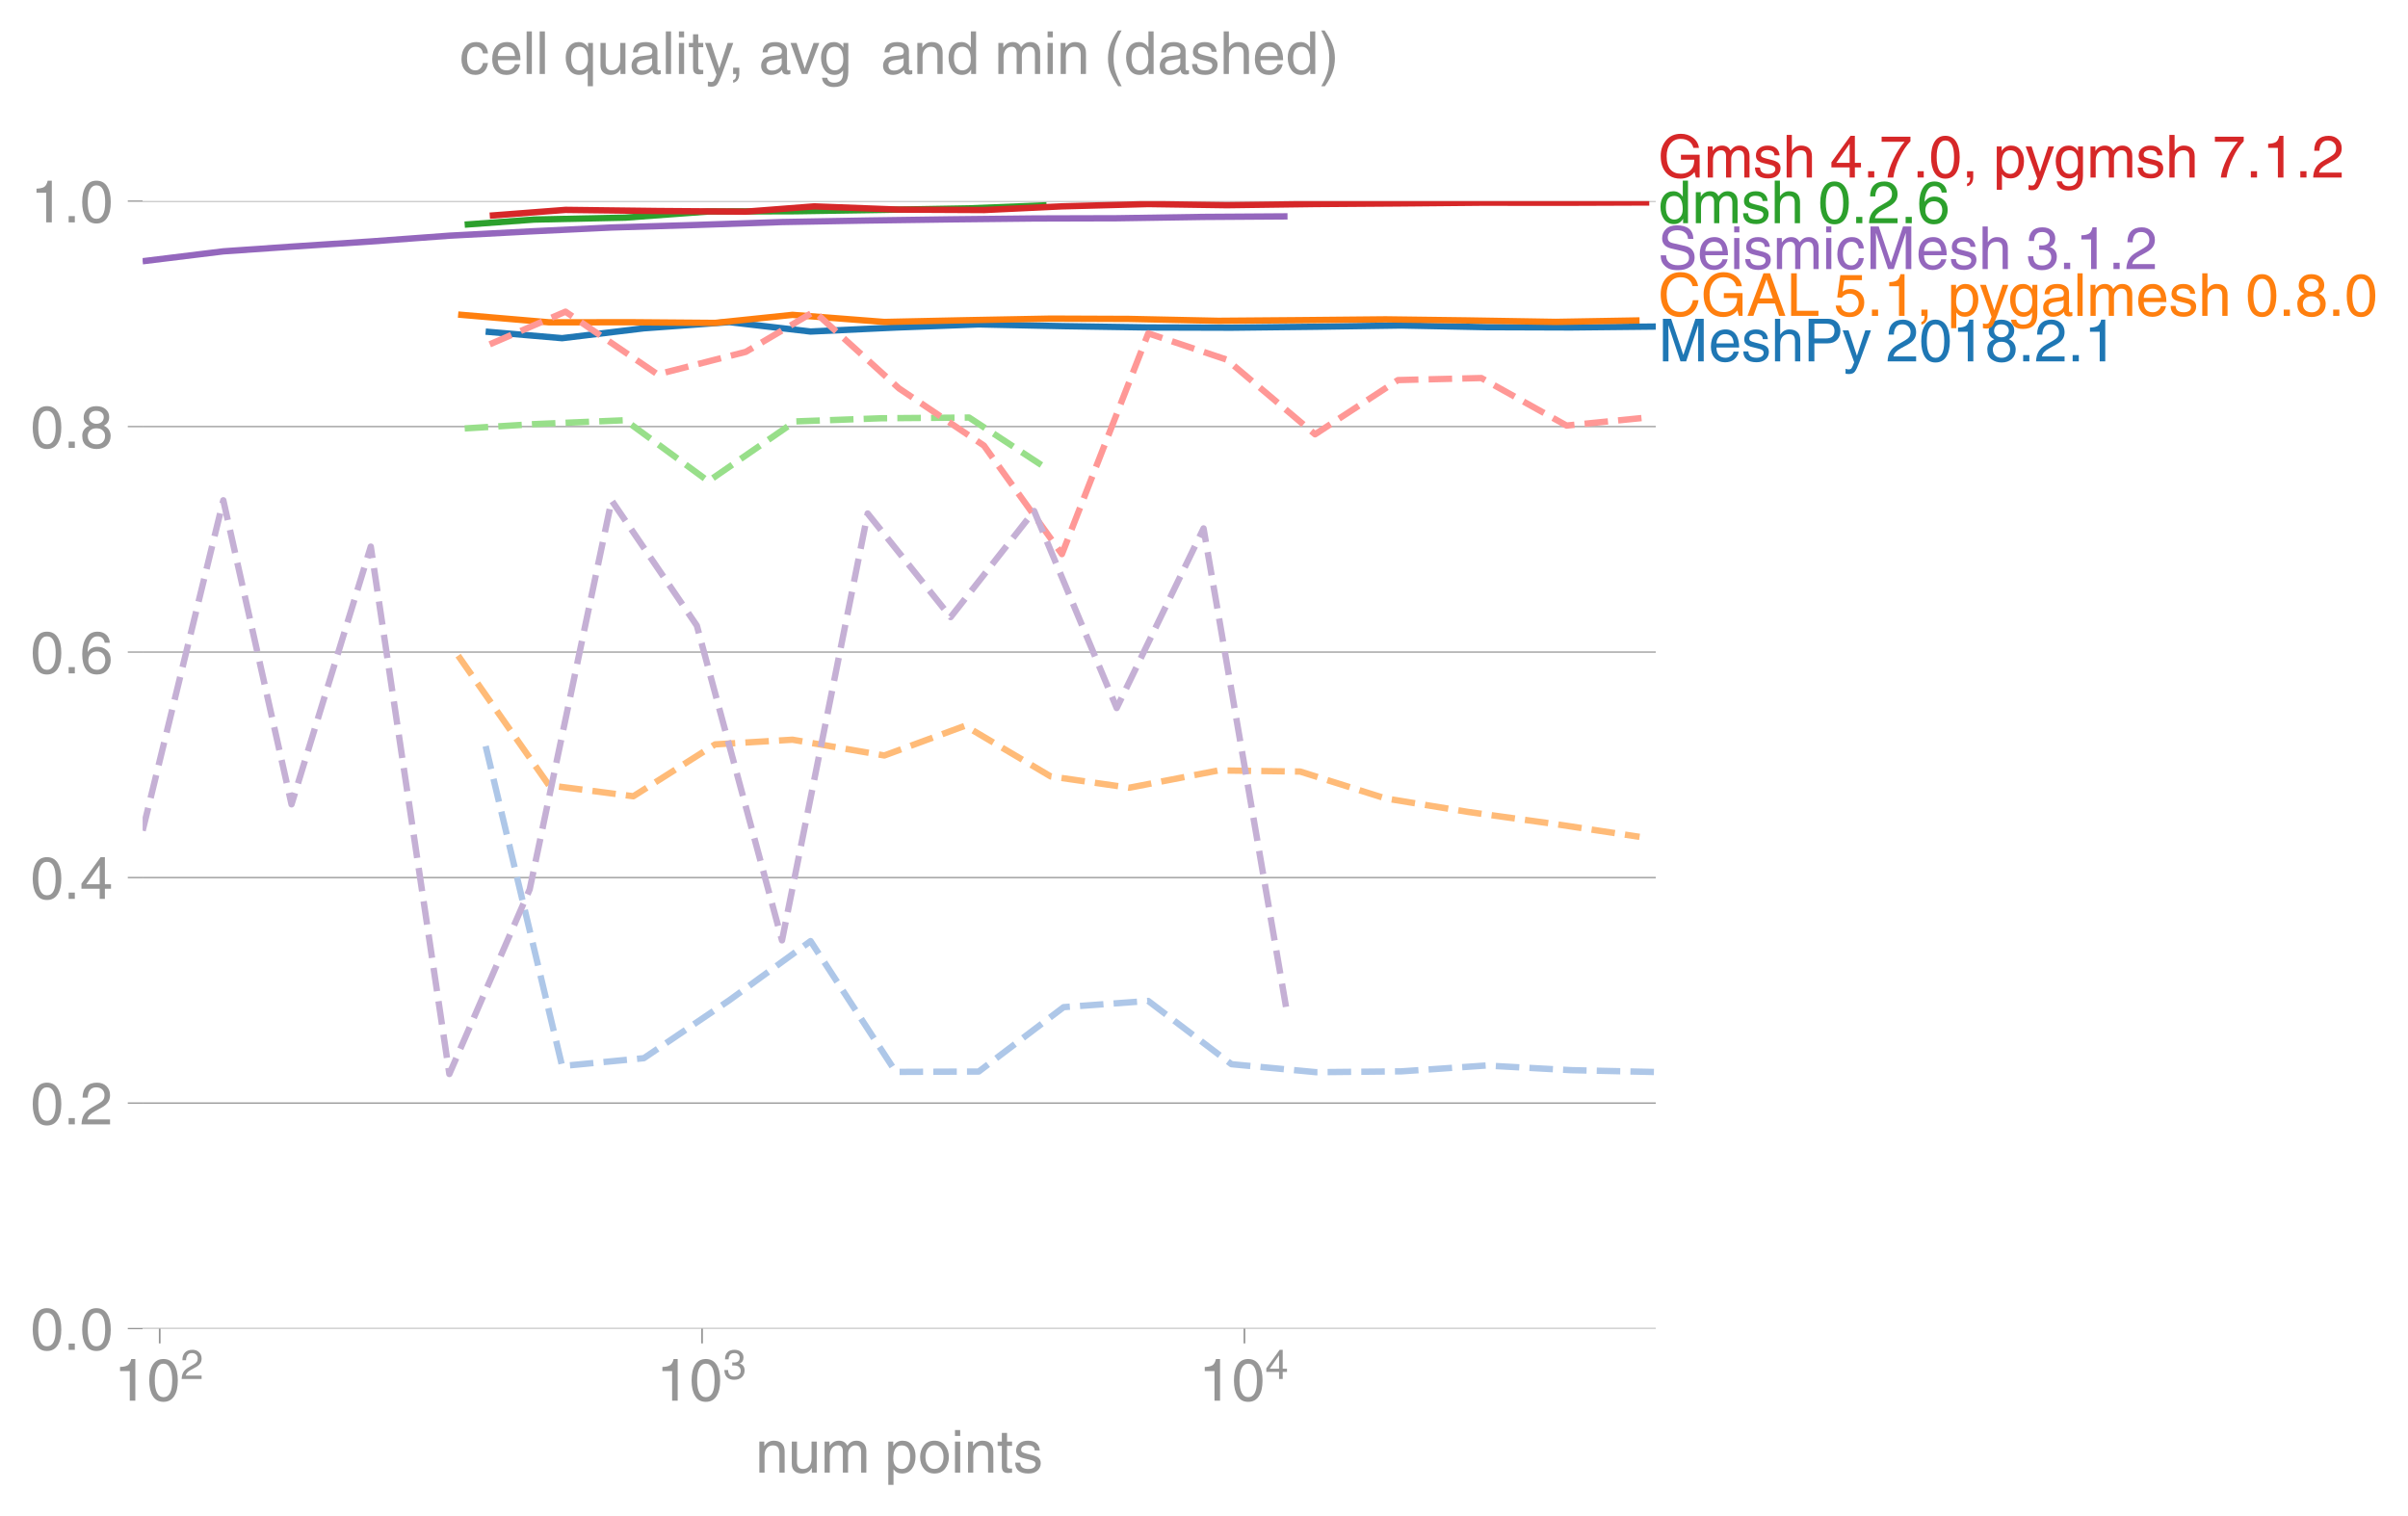
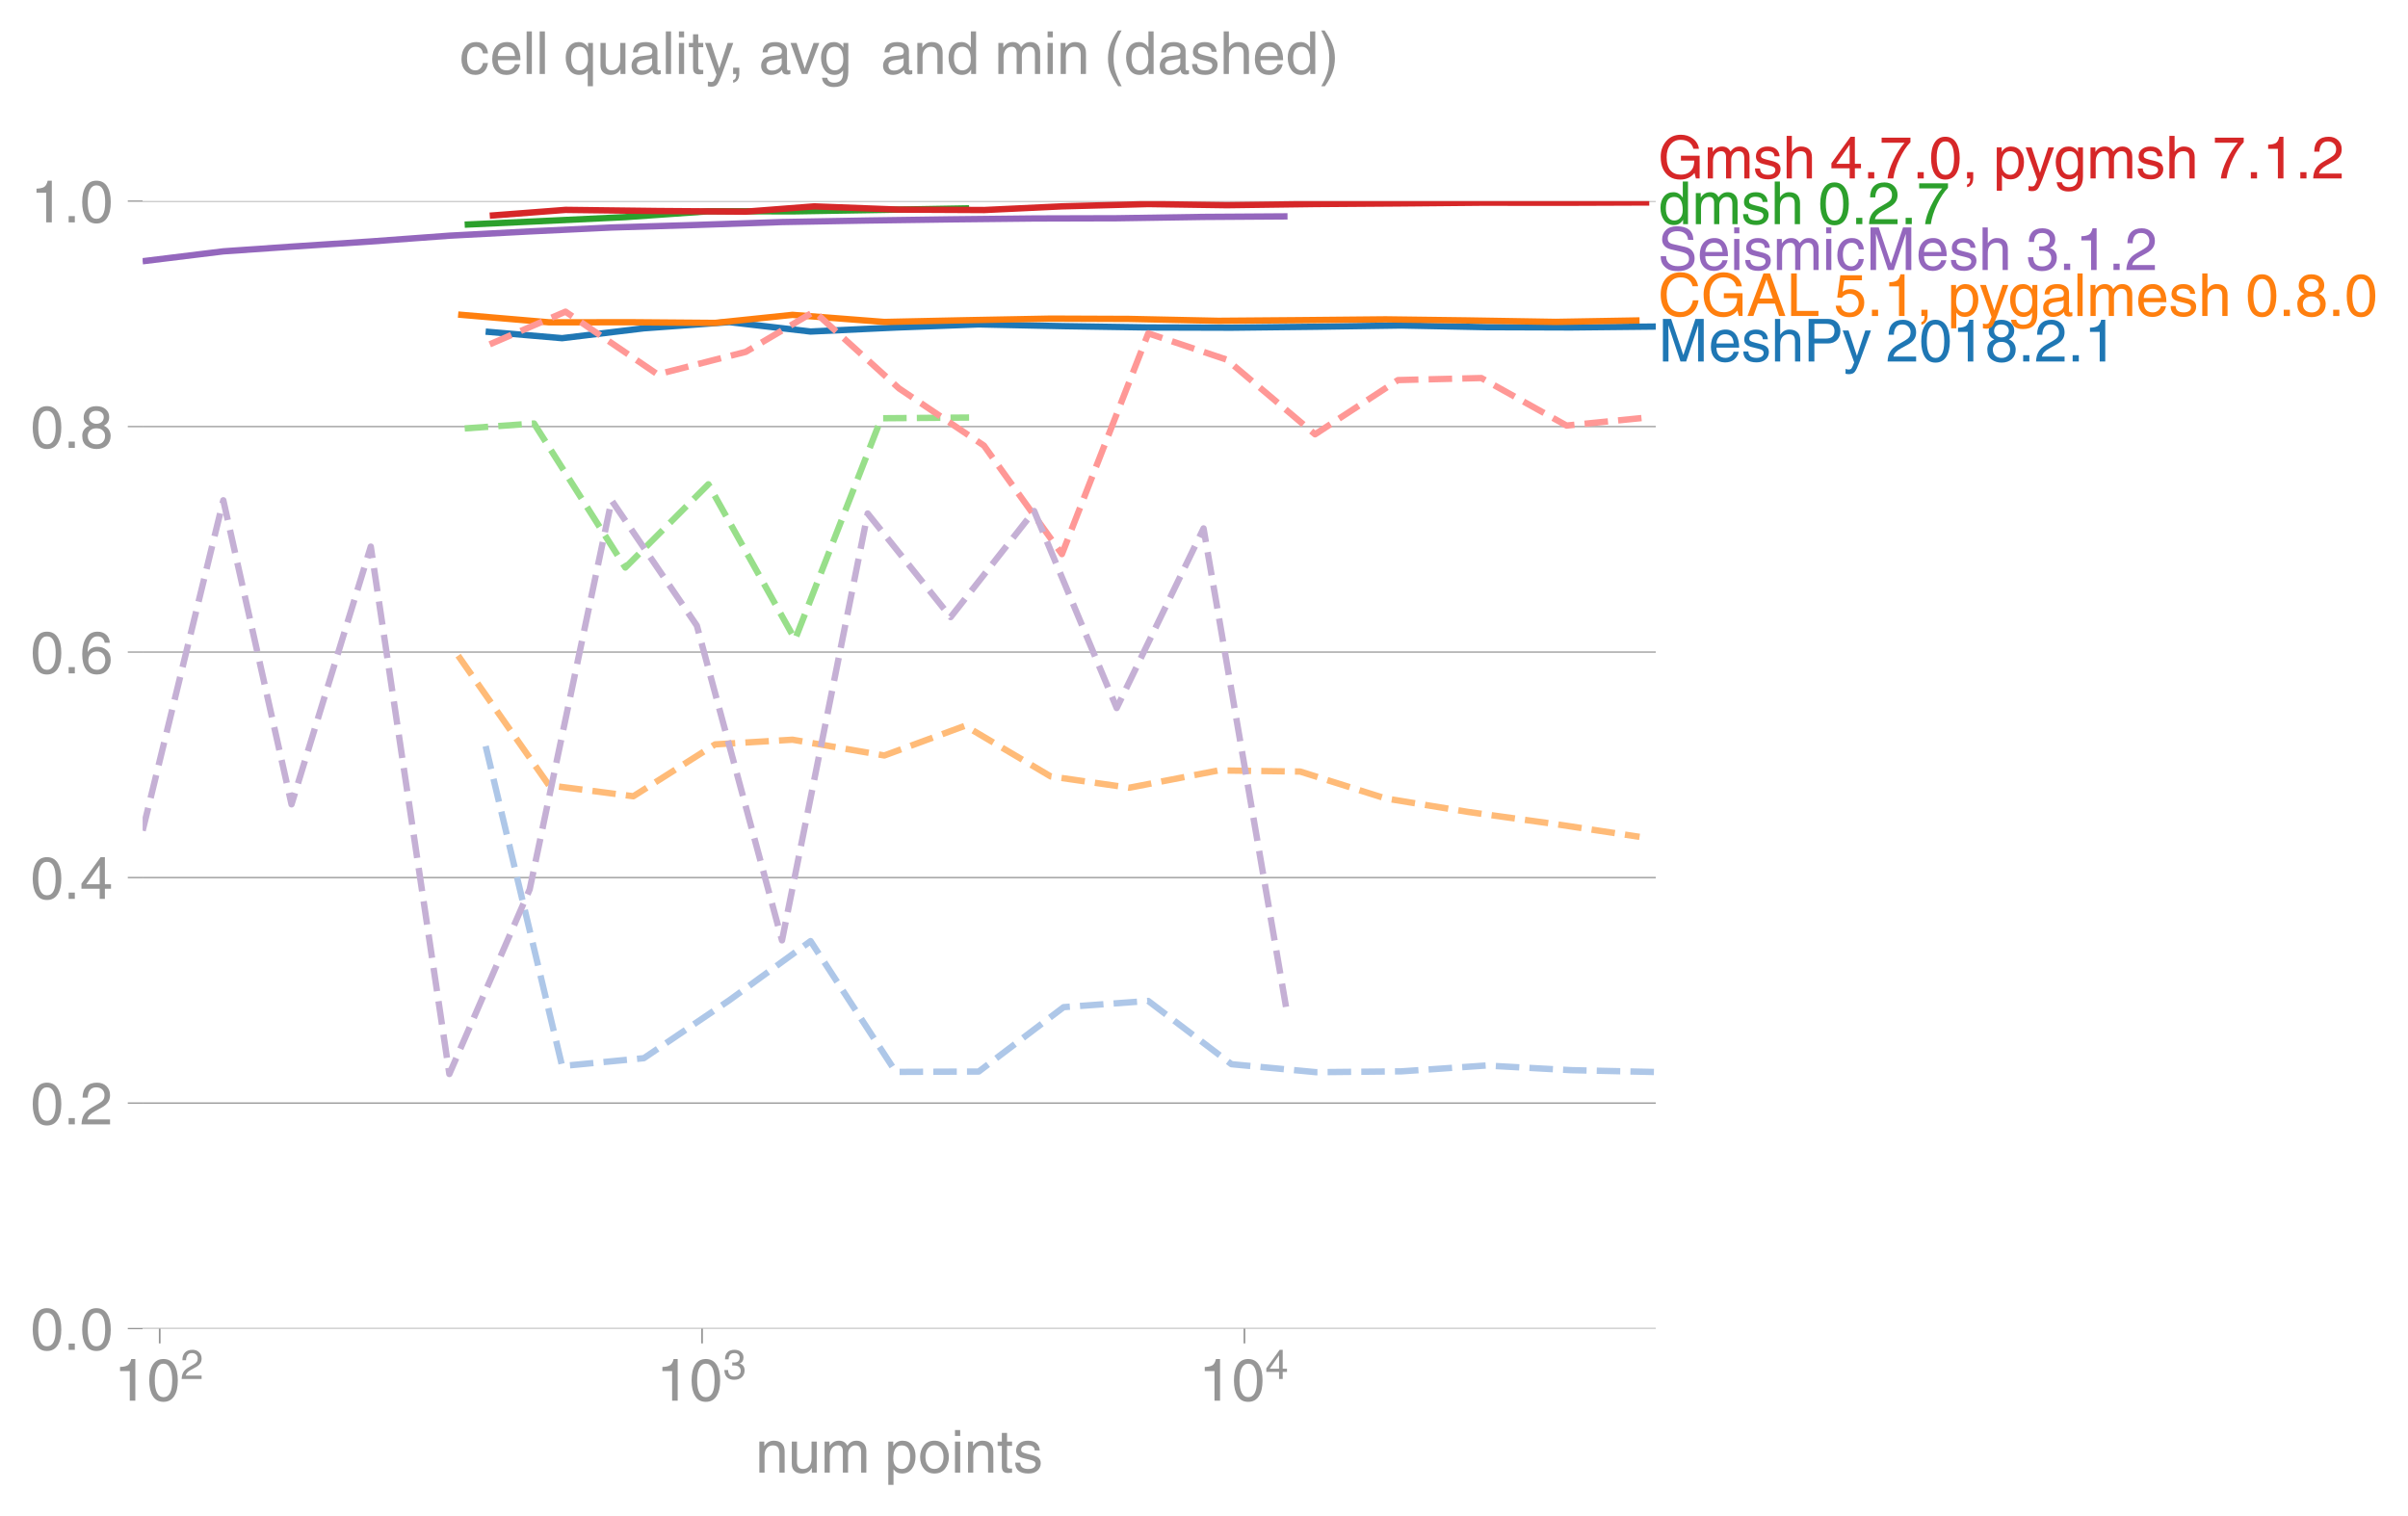
<svg xmlns="http://www.w3.org/2000/svg" xmlns:xlink="http://www.w3.org/1999/xlink" height="476.892" viewBox="0 0 568.315 357.669" width="757.753">
  <defs>
    <style>*{stroke-linecap:butt;stroke-linejoin:round}</style>
  </defs>
  <g id="figure_1">
    <path d="M0 357.67h568.315V0H0z" fill="none" id="patch_1" />
    <g id="axes_1">
      <path d="M33.66 313.574h357.12V47.462H33.66z" fill="none" id="patch_2" />
      <g id="matplotlib.axis_1">
        <g id="xtick_1">
          <g id="line2d_1">
            <defs>
-               <path d="M0 0v3.5" id="m5e403770cb" stroke="#969696" stroke-width=".4" />
-             </defs>
-             <use x="37.694" xlink:href="#m5e403770cb" y="313.574" fill="#969696" stroke="#969696" stroke-width=".4" />
+               <path d="M0 0v3.5" id="m55c254796c" stroke="#969696" stroke-width=".4" />
+             </defs>
+             <use x="37.694" xlink:href="#m55c254796c" y="313.574" fill="#969696" stroke="#969696" stroke-width=".4" />
          </g>
          <g transform="matrix(.14 0 0 -.14 26.914 330.623)" fill="#969696" id="text_1">
            <defs>
              <path d="M35.89 0h-9.374v49.906H10.109v6.985q8.594.28 12.782 2.75Q27.094 62.109 29 70.313h6.89z" id="HelveticaWorld-Regular-49" />
              <path d="M42.484 34.188q0 14.109-3.734 21.156-3.734 7.062-10.969 7.062-7.078 0-10.89-7.062-3.797-7.047-3.797-21.157 0-13.671 3.75-20.937Q20.609 6 27.78 6q7.235 0 10.969 7 3.734 7.016 3.734 21.188zm9.422 0q0-17.297-6.25-26.704-6.25-9.39-17.875-9.39-12.062 0-18.062 9.734-6 9.75-6 26.36 0 17.03 6.14 26.578 6.157 9.547 17.922 9.547 11.625 0 17.875-9.5t6.25-26.626z" id="HelveticaWorld-Regular-48" />
              <path d="M4.39 45.125q0 12.39 6.391 18.781 6.406 6.407 17.938 6.407 9.656 0 15.812-5.86 6.157-5.86 6.157-15.14 0-7.22-3.547-12.188-3.532-4.953-10.422-8.703l-12.11-6.64Q13.922 15.921 12.5 8.296h38.188V0H2.593q.39 9.906 4.297 16.5 3.906 6.594 12.203 11.375l12.593 7.328q5.032 2.89 7.329 5.984 2.297 3.094 2.297 8.516 0 5.375-3.766 9.031-3.75 3.672-10.156 3.672-7.078 0-10.594-4.672-3.516-4.656-3.61-12.609z" id="HelveticaWorld-Regular-50" />
            </defs>
            <use transform="translate(0 .173)" xlink:href="#HelveticaWorld-Regular-49" />
            <use transform="translate(55.615 .173)" xlink:href="#HelveticaWorld-Regular-48" />
            <use transform="matrix(.7 0 0 .7 112.146 36.781)" xlink:href="#HelveticaWorld-Regular-50" />
          </g>
        </g>
        <g id="xtick_2">
-           <use x="165.697" xlink:href="#m5e403770cb" y="313.574" fill="#969696" stroke="#969696" stroke-width=".4" id="line2d_2" />
+           <use x="165.697" xlink:href="#m55c254796c" y="313.574" fill="#969696" stroke="#969696" stroke-width=".4" id="line2d_2" />
          <g transform="matrix(.14 0 0 -.14 154.917 330.623)" fill="#969696" id="text_2">
            <defs>
              <path d="M22.406 39.984q2.203-.187 4.594-.187 6.203 0 9.781 2.86 3.594 2.859 3.594 8.656 0 4.687-3.344 7.89-3.343 3.203-9.64 3.203-6.985 0-10.235-4.11-3.234-4.093-3.437-10.983h-8.64q0 10.984 5.765 16.984 5.765 6.016 16.937 6.016 9.922 0 15.828-5.11 5.907-5.094 5.907-13.39 0-10.704-9.032-14.5v-.204q11.72-4 11.72-16.406 0-9.906-6.595-16.265-6.593-6.344-18.703-6.344-9.906 0-16.312 5.203Q4.204 8.5 3.422 21.484H12.5q.203-8.109 4-11.797Q20.313 6 27.484 6q6.938 0 11.141 3.86 4.203 3.859 4.203 9.718 0 6.406-4.016 9.672-4 3.266-12.39 3.266-2 0-4.016-.094z" id="HelveticaWorld-Regular-51" />
            </defs>
            <use transform="translate(0 .173)" xlink:href="#HelveticaWorld-Regular-49" />
            <use transform="translate(55.615 .173)" xlink:href="#HelveticaWorld-Regular-48" />
            <use transform="matrix(.7 0 0 .7 112.146 36.781)" xlink:href="#HelveticaWorld-Regular-51" />
          </g>
        </g>
        <g id="xtick_3">
-           <use x="293.7" xlink:href="#m5e403770cb" y="313.574" fill="#969696" stroke="#969696" stroke-width=".4" id="line2d_3" />
+           <use x="293.7" xlink:href="#m55c254796c" y="313.574" fill="#969696" stroke="#969696" stroke-width=".4" id="line2d_3" />
          <g transform="matrix(.14 0 0 -.14 282.92 330.623)" fill="#969696" id="text_3">
            <defs>
              <path d="M10.594 24.703h22.61v31.89h-.188zM42 17.093V0h-8.797v17.094H2.484v8.593L34.72 70.314H42v-45.61h10.297v-7.61z" id="HelveticaWorld-Regular-52" />
            </defs>
            <use transform="translate(0 .173)" xlink:href="#HelveticaWorld-Regular-49" />
            <use transform="translate(55.615 .173)" xlink:href="#HelveticaWorld-Regular-48" />
            <use transform="matrix(.7 0 0 .7 112.146 36.781)" xlink:href="#HelveticaWorld-Regular-52" />
          </g>
        </g>
        <g transform="matrix(.14 0 0 -.14 178.293 347.57)" fill="#969696" id="text_4">
          <defs>
            <path d="M49.219 0h-8.844v32.172q0 7.422-2.594 10.578-2.578 3.156-8.578 3.156-5.906 0-9.875-4.5-3.953-4.484-3.953-12.89V0H6.594v52.297h8.297v-7.375h.203q6.203 8.89 15.812 8.89 8.89 0 13.594-4.718 4.719-4.703 4.719-13.5z" id="HelveticaWorld-Regular-110" />
            <path d="M6.11 52.297h8.78V17.578q0-5.765 2.61-8.625Q20.125 6.11 25 6.11q6.781 0 10.594 4.797 3.812 4.813 3.812 12.578v28.813h8.782V0H39.89v7.625l-.188.188q-4.984-9.329-16.61-9.329-7.515 0-12.25 4.094Q6.11 6.688 6.11 14.703z" id="HelveticaWorld-Regular-117" />
            <path d="M6.594 52.297h8.297v-7.375h.203q5.906 8.89 15.812 8.89 9.813 0 13.922-8.5 3.75 4.594 7.266 6.547 3.515 1.953 8.703 1.953 6.781 0 11.484-4.453Q77 44.922 77 36.187V0h-8.781v33.797q0 6.094-2.297 9.094-2.297 3.015-7.422 3.015-5.172 0-8.75-4.203-3.563-4.203-3.563-9.812V0h-8.78v36.188q0 4.53-2.11 7.124-2.094 2.594-6.094 2.594-6.297 0-10.062-4.687-3.766-4.688-3.766-12.703V0H6.594z" id="HelveticaWorld-Regular-109" />
            <path d="M14.984 23.688q0-8.407 4.094-13 4.11-4.579 10.219-4.579 6.687 0 10.39 5.438 3.72 5.453 3.72 14.765 0 10.22-3.563 14.907-3.563 4.687-10.735 4.687-6.984 0-10.562-5.5-3.563-5.5-3.563-16.718zm-8.39 28.609h8.297v-7.375h.203q5.61 8.89 15.625 8.89 10.11 0 15.937-7.359 5.828-7.344 5.828-18.766 0-12.796-5.953-21Q40.578-1.515 29.5-1.515q-9.094 0-13.922 7.032h-.203v-26.22H6.594z" id="HelveticaWorld-Regular-112" />
            <path d="M12.703 26.219q0-8.735 3.953-14.375 3.953-5.64 11.219-5.64 7.531 0 11.438 5.905 3.906 5.907 3.906 14.11 0 8.297-3.907 14.078-3.906 5.797-11.437 5.797-6.969 0-11.078-5.453-4.094-5.438-4.094-14.422zm-8.984 0q0 11.672 6.484 19.625 6.5 7.968 17.672 7.968 11.438 0 17.875-8.062 6.453-8.047 6.453-19.531 0-11.516-6.406-19.625-6.39-8.11-17.922-8.11-11.078 0-17.625 7.86-6.531 7.86-6.531 19.875z" id="HelveticaWorld-Regular-111" />
            <path d="M6.594 61.813v9.968h8.781v-9.969zM15.375 0H6.594v52.297h8.781z" id="HelveticaWorld-Regular-105" />
            <path d="M17.188 45.016V10.984q0-2 1.093-3.046 1.11-1.047 3.938-1.047h3.375V0Q20.797-.688 19-.688q-5.516 0-8.063 2.641-2.53 2.64-2.53 8.547v34.516H1.311v7.28h7.094v14.595h8.781V52.297h8.407v-7.281z" id="HelveticaWorld-Regular-116" />
            <path d="M36.078 37.406q-.187 4.688-3.344 6.735-3.14 2.047-9.047 2.047-4.296 0-7.359-1.907-3.047-1.89-3.047-5.468 0-2.829 1.797-4.172 1.813-1.344 7.828-2.86l8.688-2.187q7.906-2 11.297-5.11 3.406-3.093 3.406-8.656 0-7.719-5.64-12.531-5.641-4.813-15.063-4.813-11 0-16.64 4.563-5.626 4.578-5.735 13.75h8.5q.203-5.422 3.594-8.063 3.39-2.625 10.171-2.625 5.516 0 8.766 2.188 3.25 2.203 3.25 6.11 0 2.78-2.11 4.437-2.093 1.672-8.296 3.078l-10.203 2.5q-6.203 1.562-9.157 4.656-2.953 3.094-2.953 8.031 0 7.72 5.516 12.203 5.531 4.5 14.406 4.5 9.485 0 14.531-4.624 5.047-4.61 5.344-11.782z" id="HelveticaWorld-Regular-115" />
          </defs>
          <use xlink:href="#HelveticaWorld-Regular-110" />
          <use x="55.176" xlink:href="#HelveticaWorld-Regular-117" />
          <use x="109.961" xlink:href="#HelveticaWorld-Regular-109" />
          <use x="192.969" xlink:href="#HelveticaWorld-Regular-32" />
          <use x="217.383" xlink:href="#HelveticaWorld-Regular-112" />
          <use x="273.877" xlink:href="#HelveticaWorld-Regular-111" />
          <use x="329.785" xlink:href="#HelveticaWorld-Regular-105" />
          <use x="351.807" xlink:href="#HelveticaWorld-Regular-110" />
          <use x="406.982" xlink:href="#HelveticaWorld-Regular-116" />
          <use x="434.668" xlink:href="#HelveticaWorld-Regular-115" />
        </g>
      </g>
      <g id="matplotlib.axis_2">
        <g id="ytick_1">
-           <path clip-path="url(#p6b14aaec04)" d="M33.66 313.574h357.12" fill="none" stroke="#969696" stroke-linecap="square" stroke-width=".3" id="line2d_4" />
+           <path clip-path="url(#paf0acdf046)" d="M33.66 313.574h357.12" fill="none" stroke="#969696" stroke-linecap="square" stroke-width=".3" id="line2d_4" />
          <g id="line2d_5">
            <defs>
-               <path d="M0 0h-3.5" id="md217346186" stroke="#969696" stroke-width=".3" />
-             </defs>
-             <use x="33.66" xlink:href="#md217346186" y="313.574" fill="#969696" stroke="#969696" stroke-width=".3" />
+               <path d="M0 0h-3.5" id="m6cd1ba870e" stroke="#969696" stroke-width=".3" />
+             </defs>
+             <use x="33.66" xlink:href="#m6cd1ba870e" y="313.574" fill="#969696" stroke="#969696" stroke-width=".3" />
          </g>
          <g transform="matrix(.14 0 0 -.14 7.2 318.598)" fill="#969696" id="text_5">
            <defs>
              <path d="M19.094 0H8.687v10.594h10.407z" id="HelveticaWorld-Regular-46" />
            </defs>
            <use xlink:href="#HelveticaWorld-Regular-48" />
            <use x="55.615" xlink:href="#HelveticaWorld-Regular-46" />
            <use x="83.398" xlink:href="#HelveticaWorld-Regular-48" />
          </g>
        </g>
        <g id="ytick_2">
-           <path clip-path="url(#p6b14aaec04)" d="M33.66 260.351h357.12" fill="none" stroke="#969696" stroke-linecap="square" stroke-width=".3" id="line2d_6" />
-           <use x="33.66" xlink:href="#md217346186" y="260.351" fill="#969696" stroke="#969696" stroke-width=".3" id="line2d_7" />
+           <path clip-path="url(#paf0acdf046)" d="M33.66 260.351h357.12" fill="none" stroke="#969696" stroke-linecap="square" stroke-width=".3" id="line2d_6" />
+           <use x="33.66" xlink:href="#m6cd1ba870e" y="260.351" fill="#969696" stroke="#969696" stroke-width=".3" id="line2d_7" />
          <g transform="matrix(.14 0 0 -.14 7.2 265.376)" fill="#969696" id="text_6">
            <use xlink:href="#HelveticaWorld-Regular-48" />
            <use x="55.615" xlink:href="#HelveticaWorld-Regular-46" />
            <use x="83.398" xlink:href="#HelveticaWorld-Regular-50" />
          </g>
        </g>
        <g id="ytick_3">
-           <path clip-path="url(#p6b14aaec04)" d="M33.66 207.129h357.12" fill="none" stroke="#969696" stroke-linecap="square" stroke-width=".3" id="line2d_8" />
-           <use x="33.66" xlink:href="#md217346186" y="207.129" fill="#969696" stroke="#969696" stroke-width=".3" id="line2d_9" />
+           <path clip-path="url(#paf0acdf046)" d="M33.66 207.129h357.12" fill="none" stroke="#969696" stroke-linecap="square" stroke-width=".3" id="line2d_8" />
+           <use x="33.66" xlink:href="#m6cd1ba870e" y="207.129" fill="#969696" stroke="#969696" stroke-width=".3" id="line2d_9" />
          <g transform="matrix(.14 0 0 -.14 7.2 212.153)" fill="#969696" id="text_7">
            <use xlink:href="#HelveticaWorld-Regular-48" />
            <use x="55.615" xlink:href="#HelveticaWorld-Regular-46" />
            <use x="83.398" xlink:href="#HelveticaWorld-Regular-52" />
          </g>
        </g>
        <g id="ytick_4">
-           <path clip-path="url(#p6b14aaec04)" d="M33.66 153.906h357.12" fill="none" stroke="#969696" stroke-linecap="square" stroke-width=".3" id="line2d_10" />
-           <use x="33.66" xlink:href="#md217346186" y="153.906" fill="#969696" stroke="#969696" stroke-width=".3" id="line2d_11" />
+           <path clip-path="url(#paf0acdf046)" d="M33.66 153.906h357.12" fill="none" stroke="#969696" stroke-linecap="square" stroke-width=".3" id="line2d_10" />
+           <use x="33.66" xlink:href="#m6cd1ba870e" y="153.906" fill="#969696" stroke="#969696" stroke-width=".3" id="line2d_11" />
          <g transform="matrix(.14 0 0 -.14 7.2 158.931)" fill="#969696" id="text_8">
            <defs>
              <path d="M14.11 21.578q0-6.875 4.093-11.234Q22.313 6 28.906 6q6.297 0 10.032 4.438 3.734 4.453 3.734 11.687 0 6.297-3.688 10.547-3.687 4.25-10.468 4.25-6.594 0-10.5-4.156-3.907-4.157-3.907-11.188zM41.702 51.61q-.984 5.375-3.984 8.078-3 2.72-8.125 2.72-8.11 0-12.36-7.923-4.25-7.906-4.343-18.109l.203-.188q5.61 8.641 16.687 8.641 8.844 0 15.438-5.86 6.593-5.859 6.593-16.452 0-10.5-6.25-17.47-6.25-6.952-16.843-6.952-12.219 0-18.563 8.687-6.344 8.703-6.344 25.938 0 16.593 6.485 27.093 6.5 10.5 19.484 10.5 8.407 0 14.219-5.015 5.813-5 6.297-13.688z" id="HelveticaWorld-Regular-54" />
            </defs>
            <use xlink:href="#HelveticaWorld-Regular-48" />
            <use x="55.615" xlink:href="#HelveticaWorld-Regular-46" />
            <use x="83.398" xlink:href="#HelveticaWorld-Regular-54" />
          </g>
        </g>
        <g id="ytick_5">
-           <path clip-path="url(#p6b14aaec04)" d="M33.66 100.684h357.12" fill="none" stroke="#969696" stroke-linecap="square" stroke-width=".3" id="line2d_12" />
-           <use x="33.66" xlink:href="#md217346186" y="100.684" fill="#969696" stroke="#969696" stroke-width=".3" id="line2d_13" />
+           <path clip-path="url(#paf0acdf046)" d="M33.66 100.684h357.12" fill="none" stroke="#969696" stroke-linecap="square" stroke-width=".3" id="line2d_12" />
+           <use x="33.66" xlink:href="#m6cd1ba870e" y="100.684" fill="#969696" stroke="#969696" stroke-width=".3" id="line2d_13" />
          <g transform="matrix(.14 0 0 -.14 7.2 105.709)" fill="#969696" id="text_9">
            <defs>
              <path d="M27.594 40.578q5.422 0 8.953 3.094 3.547 3.11 3.547 8.234 0 4.594-3.407 7.547-3.39 2.953-9.687 2.953-5.61 0-8.672-3.11-3.047-3.093-3.047-7.874 0-5.125 3.813-7.984 3.812-2.86 8.5-2.86zm.093-7.562q-6.78 0-10.64-3.766-3.86-3.766-3.86-9.234 0-6.297 3.907-10.157Q21 6 28.219 6q6.406 0 10.234 3.86 3.828 3.859 3.828 10.265 0 5.469-3.828 9.172-3.828 3.719-10.766 3.719zM49.22 52.203q0-10.594-9.032-14.797 6.204-2.781 8.86-7.36 2.656-4.562 2.656-9.733 0-10.016-6.453-16.125-6.438-6.094-17.375-6.094-9.563 0-16.813 5.25-7.25 5.25-7.25 17.062 0 11.922 11.907 16.907-9.516 3.796-9.516 13.671 0 8.297 5.64 13.813 5.641 5.516 15.641 5.516 10.016 0 15.875-5.204 5.86-5.203 5.86-12.906z" id="HelveticaWorld-Regular-56" />
            </defs>
            <use xlink:href="#HelveticaWorld-Regular-48" />
            <use x="55.615" xlink:href="#HelveticaWorld-Regular-46" />
            <use x="83.398" xlink:href="#HelveticaWorld-Regular-56" />
          </g>
        </g>
        <g id="ytick_6">
-           <path clip-path="url(#p6b14aaec04)" d="M33.66 47.462h357.12" fill="none" stroke="#969696" stroke-linecap="square" stroke-width=".3" id="line2d_14" />
-           <use x="33.66" xlink:href="#md217346186" y="47.462" fill="#969696" stroke="#969696" stroke-width=".3" id="line2d_15" />
+           <path clip-path="url(#paf0acdf046)" d="M33.66 47.462h357.12" fill="none" stroke="#969696" stroke-linecap="square" stroke-width=".3" id="line2d_14" />
+           <use x="33.66" xlink:href="#m6cd1ba870e" y="47.462" fill="#969696" stroke="#969696" stroke-width=".3" id="line2d_15" />
          <g transform="matrix(.14 0 0 -.14 7.2 52.486)" fill="#969696" id="text_10">
            <use xlink:href="#HelveticaWorld-Regular-49" />
            <use x="55.615" xlink:href="#HelveticaWorld-Regular-46" />
            <use x="83.398" xlink:href="#HelveticaWorld-Regular-48" />
          </g>
        </g>
      </g>
-       <path clip-path="url(#p6b14aaec04)" d="M109.67 53.023l16.371-1.2 21.549-.458 19.588-1.446 20.463-.06 20.35-.315 20.727-.366 18.271-.727" fill="none" stroke="#2ca02c" stroke-linecap="square" stroke-width="1.5" id="line2d_16" />
-       <path clip-path="url(#p6b14aaec04)" d="M109.67 101.123l16.371-1.02 21.549-.922 19.588 14.404 20.463-14.12 20.35-.748 20.727-.167 18.271 11.999" fill="none" stroke="#98df8a" stroke-dasharray="5.55,2.4" stroke-width="1.5" id="line2d_17" />
-       <path clip-path="url(#p6b14aaec04)" d="M114.62 78.271l18.045 1.547 19.291-2.332 20.19-1.461 19.155 2.224 20.115-.945 19.58-.74 20.03.419 19.978.302 19.64.056 19.957-.225 20.144-.296 19.958.395 20.076.066 20.001-.208" fill="none" stroke="#1f77b4" stroke-linecap="square" stroke-width="1.5" id="line2d_18" />
-       <path clip-path="url(#p6b14aaec04)" d="M114.62 176.1l18.045 75.51 19.291-1.855 20.19-13.685 19.155-13.95 20.115 30.874 19.58-.087 20.03-15.196 19.978-1.464 19.64 14.93 19.957 1.884 20.144-.198 19.958-1.377 20.076 1.097 20.001.438" fill="none" stroke="#aec7e8" stroke-dasharray="5.55,2.4" stroke-width="1.5" id="line2d_19" />
-       <path clip-path="url(#p6b14aaec04)" d="M108.125 74.244l21.433 1.825 19.924-.01 19.297.154 18.26-1.9 21.675 1.675 19.048-.406 20.21-.381 18.55.074 21.067.446 19.267-.152 20.155-.193 19.507.253 20.652.344 19.786-.347" fill="none" stroke="#ff7f0e" stroke-linecap="square" stroke-width="1.5" id="line2d_20" />
-       <path clip-path="url(#p6b14aaec04)" d="M108.125 154.746l21.433 30.598 19.924 2.588 19.297-12.24 18.26-1.106 21.675 3.725 19.048-7.014 20.21 11.955 18.55 2.672 21.067-4.086 19.267.265 20.155 6.344 19.507 3.193 20.652 2.879 19.786 2.994" fill="none" stroke="#ffbb78" stroke-dasharray="5.55,2.4" stroke-width="1.5" id="line2d_21" />
-       <path clip-path="url(#p6b14aaec04)" d="M115.587 50.904l17.878-1.367 21.74.266 20.813.153 16.153-1.246 20.021.763 20.028.1 18.409-.868 20.375-.54 18.536.266 20.83-.274 19.576-.14 19.664-.177 20.122.015 19.513-.071" fill="none" stroke="#d62728" stroke-linecap="square" stroke-width="1.5" id="line2d_22" />
-       <path clip-path="url(#p6b14aaec04)" d="M115.587 81.271l17.878-7.71 21.74 14.801 20.813-5.316 16.153-9.517 20.021 18.154 20.028 13.485 18.409 25.613 20.375-52.105 18.536 6.216 20.83 17.615 19.576-12.8 19.664-.482 20.122 11.216 19.513-1.951" fill="none" stroke="#ff9896" stroke-dasharray="5.55,2.4" stroke-width="1.5" id="line2d_23" />
-       <path clip-path="url(#p6b14aaec04)" d="M33.66 61.66l19.045-2.337 16.099-1.112 18.705-1.222 18.542-1.362 18.96-1.006 19.329-.928 20.12-.603 20.1-.684 20.223-.36 19.582-.27 19.702-.21 19.485-.054 20.502-.316 19.814-.129" fill="none" stroke="#9467bd" stroke-linecap="square" stroke-width="1.5" id="line2d_24" />
-       <path clip-path="url(#p6b14aaec04)" d="M33.66 196.06l19.045-77.98 16.099 71.761 18.705-60.831 18.542 124.48 18.96-43.574 19.329-91.815 20.12 29.555 20.1 74.296 20.223-100.756 19.582 24.452 19.702-25.049 19.485 46.513 20.502-42.396 19.814 114.976" fill="none" stroke="#c5b0d5" stroke-dasharray="5.55,2.4" stroke-width="1.5" id="line2d_25" />
-       <g transform="matrix(.14 0 0 -.14 391.332 52.676)" fill="#2ca02c" id="text_11">
+       <path clip-path="url(#paf0acdf046)" d="M109.67 53.023l16.371-.754 21.549-1.023 19.588-1.38 20.463.012 20.35-.334 20.727-.366" fill="none" stroke="#2ca02c" stroke-linecap="square" stroke-width="1.5" id="line2d_16" />
+       <path clip-path="url(#paf0acdf046)" d="M109.67 101.123l16.371-1.166 21.549 33.995 19.588-19.65 20.463 36.633 20.35-52.218 20.727-.167" fill="none" stroke="#98df8a" stroke-dasharray="5.55,2.4" stroke-width="1.5" id="line2d_17" />
+       <path clip-path="url(#paf0acdf046)" d="M114.62 78.271l18.045 1.547 19.291-2.332 20.19-1.461 19.155 2.224 20.115-.945 19.58-.74 20.03.419 19.978.302 19.64.056 19.957-.225 20.144-.296 19.958.395 20.076.066 20.001-.208" fill="none" stroke="#1f77b4" stroke-linecap="square" stroke-width="1.5" id="line2d_18" />
+       <path clip-path="url(#paf0acdf046)" d="M114.62 176.1l18.045 75.51 19.291-1.855 20.19-13.685 19.155-13.95 20.115 30.874 19.58-.087 20.03-15.196 19.978-1.464 19.64 14.93 19.957 1.884 20.144-.198 19.958-1.377 20.076 1.097 20.001.438" fill="none" stroke="#aec7e8" stroke-dasharray="5.55,2.4" stroke-width="1.5" id="line2d_19" />
+       <path clip-path="url(#paf0acdf046)" d="M108.125 74.244l21.433 1.825 19.924-.01 19.297.154 18.26-1.9 21.675 1.675 19.048-.406 20.21-.381 18.55.074 21.067.446 19.267-.152 20.155-.193 19.507.253 20.652.344 19.786-.347" fill="none" stroke="#ff7f0e" stroke-linecap="square" stroke-width="1.5" id="line2d_20" />
+       <path clip-path="url(#paf0acdf046)" d="M108.125 154.746l21.433 30.598 19.924 2.588 19.297-12.24 18.26-1.106 21.675 3.725 19.048-7.014 20.21 11.955 18.55 2.672 21.067-4.086 19.267.265 20.155 6.344 19.507 3.193 20.652 2.879 19.786 2.994" fill="none" stroke="#ffbb78" stroke-dasharray="5.55,2.4" stroke-width="1.5" id="line2d_21" />
+       <path clip-path="url(#paf0acdf046)" d="M115.587 50.904l17.878-1.367 21.74.266 20.813.153 16.153-1.246 20.021.763 20.028.1 18.409-.868 20.375-.54 18.536.266 20.83-.274 19.576-.14 19.664-.177 20.122.015 19.513-.071" fill="none" stroke="#d62728" stroke-linecap="square" stroke-width="1.5" id="line2d_22" />
+       <path clip-path="url(#paf0acdf046)" d="M115.587 81.271l17.878-7.71 21.74 14.801 20.813-5.316 16.153-9.517 20.021 18.154 20.028 13.485 18.409 25.613 20.375-52.105 18.536 6.216 20.83 17.615 19.576-12.8 19.664-.482 20.122 11.216 19.513-1.951" fill="none" stroke="#ff9896" stroke-dasharray="5.55,2.4" stroke-width="1.5" id="line2d_23" />
+       <path clip-path="url(#paf0acdf046)" d="M33.66 61.66l19.045-2.337 16.099-1.112 18.705-1.222 18.542-1.362 18.96-1.006 19.329-.928 20.12-.603 20.1-.684 20.223-.36 19.582-.27 19.702-.21 19.485-.054 20.502-.316 19.814-.129" fill="none" stroke="#9467bd" stroke-linecap="square" stroke-width="1.5" id="line2d_24" />
+       <path clip-path="url(#paf0acdf046)" d="M33.66 196.06l19.045-77.98 16.099 71.761 18.705-60.831 18.542 124.48 18.96-43.574 19.329-91.815 20.12 29.555 20.1 74.296 20.223-100.756 19.582 24.452 19.702-25.049 19.485 46.513 20.502-42.396 19.814 114.976" fill="none" stroke="#c5b0d5" stroke-dasharray="5.55,2.4" stroke-width="1.5" id="line2d_25" />
+       <g transform="matrix(.14 0 0 -.14 391.332 52.899)" fill="#2ca02c" id="text_11">
        <defs>
          <path d="M13.094 26.313q0-9.704 3.844-14.954 3.859-5.25 10.265-5.25 6.094 0 10.188 4.485 4.109 4.5 4.109 13.094 0 11.03-3.5 16.625-3.484 5.593-10.61 5.593-6.78 0-10.546-4.453-3.75-4.437-3.75-15.14zM50.39 0h-8.297v7.172h-.203q-4.97-8.688-15.078-8.688-10.891 0-16.86 8.297Q4 15.094 4 27.688q0 11.625 5.906 18.875 5.922 7.25 15.875 7.25 9.813 0 15.625-8.891l.203.594V71.78h8.782z" id="HelveticaWorld-Regular-100" />
          <path d="M49.219 0h-8.844v34.188q0 6.296-2.438 9-2.437 2.718-7.953 2.718-6.797 0-10.703-4.406-3.906-4.39-3.906-12.984V0H6.594v71.781h8.781V45.312h.203q6 8.5 15.328 8.5 8.594 0 13.453-4.5 4.86-4.484 4.86-13.718z" id="HelveticaWorld-Regular-104" />
+           <path d="M3.719 68.797h48.578v-7.719Q42.28 50.875 33.984 33.484 25.687 16.11 23.391 0h-9.672q1.469 13.281 9.719 30.531 8.25 17.266 18.953 29.672H3.719z" id="HelveticaWorld-Regular-55" />
        </defs>
        <use xlink:href="#HelveticaWorld-Regular-100" />
        <use x="56.982" xlink:href="#HelveticaWorld-Regular-109" />
        <use x="139.99" xlink:href="#HelveticaWorld-Regular-115" />
        <use x="189.99" xlink:href="#HelveticaWorld-Regular-104" />
        <use x="245.166" xlink:href="#HelveticaWorld-Regular-32" />
        <use x="269.58" xlink:href="#HelveticaWorld-Regular-48" />
        <use x="325.195" xlink:href="#HelveticaWorld-Regular-46" />
        <use x="352.979" xlink:href="#HelveticaWorld-Regular-50" />
        <use x="408.594" xlink:href="#HelveticaWorld-Regular-46" />
-         <use x="436.377" xlink:href="#HelveticaWorld-Regular-54" />
-       </g>
-       <g transform="matrix(.14 0 0 -.14 391.332 85.288)" fill="#1f77b4" id="text_12">
+         <use x="436.377" xlink:href="#HelveticaWorld-Regular-55" />
+       </g>
+       <g transform="matrix(.14 0 0 -.14 391.332 85.317)" fill="#1f77b4" id="text_12">
        <defs>
          <path d="M67.484 0v42.39q0 .829.094 8.126t.094 9.78h-.281L47.312 0h-9.609L17.578 60.203h-.297q0-3.61.094-10.297.11-6.687.11-7.515V0H8.108v71.781h13.86L42.39 11.078h.28l20.313 60.703h13.922V0z" id="HelveticaWorld-Regular-77" />
          <path d="M42.484 30.328q-.687 8.485-4.5 12.031-3.797 3.547-10.109 3.547-6.39 0-10.328-4.5-3.922-4.484-4.172-11.078zm8.391-13.922q-1.453-8.11-7.953-13.422-5.719-4.5-15.047-4.593-10.984.093-17.438 7.203Q4 12.704 4 24.704q0 13.78 6.64 21.437 6.641 7.672 18.47 7.672 10.593 0 16.546-7.922 5.953-7.907 5.953-22.594H13.375q0-8.203 3.813-12.703Q21 6.109 28.608 6.109q5.375 0 9.235 3.235 3.86 3.25 4.25 7.062z" id="HelveticaWorld-Regular-101" />
          <path d="M17.828 38.625H37.11q7.282 0 10.938 3.188 3.656 3.203 3.656 9.703 0 5.812-3.516 8.89-3.515 3.078-10.687 3.078H17.828zm0-38.625H8.11v71.781h32.266q9.625 0 15.484-5.594 5.86-5.593 5.86-14.578 0-9.328-5.672-15.312-5.656-5.969-15.672-5.969H17.828z" id="HelveticaWorld-Regular-80" />
          <path d="M39.016 52.297h9.562L29.891.984q-.5-1.375-.985-2.593-4.25-11.329-7.328-15.547-3.078-4.235-9.953-4.235-3.61 0-5.906.782v8.015q2.484-.89 5.468-.89 3.22 0 4.704 2.03 1.5 2.032 4.421 9.938L.875 52.297h9.922L24.812 9.719H25z" id="HelveticaWorld-Regular-121" />
        </defs>
        <use xlink:href="#HelveticaWorld-Regular-77" />
        <use x="85.01" xlink:href="#HelveticaWorld-Regular-101" />
        <use x="140.43" xlink:href="#HelveticaWorld-Regular-115" />
        <use x="190.43" xlink:href="#HelveticaWorld-Regular-104" />
        <use x="245.605" xlink:href="#HelveticaWorld-Regular-80" />
        <use x="310.254" xlink:href="#HelveticaWorld-Regular-121" />
        <use x="359.863" xlink:href="#HelveticaWorld-Regular-32" />
        <use x="384.277" xlink:href="#HelveticaWorld-Regular-50" />
        <use x="439.893" xlink:href="#HelveticaWorld-Regular-48" />
        <use x="495.508" xlink:href="#HelveticaWorld-Regular-49" />
        <use x="551.123" xlink:href="#HelveticaWorld-Regular-56" />
        <use x="606.738" xlink:href="#HelveticaWorld-Regular-46" />
        <use x="634.521" xlink:href="#HelveticaWorld-Regular-50" />
        <use x="690.137" xlink:href="#HelveticaWorld-Regular-46" />
        <use x="717.92" xlink:href="#HelveticaWorld-Regular-49" />
      </g>
-       <g transform="matrix(.14 0 0 -.14 391.332 74.555)" fill="#ff7f0e" id="text_13">
+       <g transform="matrix(.14 0 0 -.14 391.332 74.585)" fill="#ff7f0e" id="text_13">
        <defs>
          <path d="M58.016 50.203q-1.625 7.313-6.782 11.094-5.14 3.797-13.343 3.797-10.594 0-17.047-7.703-6.438-7.688-6.438-20.766 0-15.14 6.094-22.547 6.11-7.39 17.688-7.39 7.609 0 13.093 5.046 5.5 5.063 7.407 14.688h9.421Q66.22 12.594 57.625 5.344t-20.906-7.25q-14.703 0-23.516 10.11Q4.391 18.311 4.391 36.28q0 17.328 9.203 27.36 9.203 10.047 24.297 10.047 12.5 0 20.265-6.454 7.766-6.437 9.235-17.03z" id="HelveticaWorld-Regular-67" />
          <path d="M38.484 38.375h31.532V0h-6.297l-2.344 9.281Q56.781 3.421 50.578.75q-6.187-2.656-12.875-2.656-10.797 0-18.047 4.703-7.25 4.719-11.265 13.015-4 8.313-4 20.72 0 15.468 9.203 26.312 9.203 10.843 24.781 10.843 11.625 0 20.313-6.5Q67.39 60.688 68.796 50h-9.375q-1.703 7.078-7.219 11.078-5.516 4.016-14.312 4.016-10.594 0-17.047-7.985-6.438-7.984-6.438-21.125 0-15.28 6.39-22.437Q27.204 6.39 38.282 6.39q7.235 0 12.235 2.859 5 2.86 7.687 7.766 2.688 4.906 2.688 13.062H38.484z" id="HelveticaWorld-Regular-71" />
          <path d="M44 29.5L33.406 61.078h-.203L21.687 29.5zm-25.297-8.594L11.188 0h-9.97l27 71.781h10.985L65.187 0H54.594l-7.078 20.906z" id="HelveticaWorld-Regular-65" />
          <path d="M17.672 8.594h36.531V0H8.11v71.781h9.563z" id="HelveticaWorld-Regular-76" />
          <path d="M14.703 40.922q5.813 4.39 13.625 4.39 9.469 0 16.281-6.296 6.813-6.297 6.813-16.22 0-10.78-6.578-17.796-6.563-7-18.422-7-10.313 0-16.266 5.047Q4.203 8.109 3.22 17.39h9.094q.671-5.672 4.437-8.672 3.766-3 10.453-3 6.485 0 10.64 4.484Q42 14.703 42 21.688q0 7.125-4.36 11.421-4.343 4.297-11.218 4.297-7.813 0-13.047-6.687l-7.563.39 5.266 37.594h36.438v-8.5H17.672z" id="HelveticaWorld-Regular-53" />
          <path d="M8.688 10.594h10.406V.78q0-7.422-3.078-11.172-3.078-3.765-7.328-4.312v4.594Q14.015-9.422 14.015 0H8.687z" id="HelveticaWorld-Regular-44" />
          <path d="M12.984 26.313q0-9.61 3.813-14.907Q20.609 6.11 27.094 6.11q6.312 0 10.312 4.579 4 4.593 4 13 0 11.03-3.5 16.625-3.484 5.593-10.61 5.593-7.171 0-10.75-4.765-3.562-4.766-3.562-14.828zM49.812 2.983q0-12.609-6.062-18.797-6.047-6.203-18.266-6.203-8.78 0-13.984 4.047Q6.297-13.922 5.516-6.39h8.796q.672-3.812 3.532-6.062 2.86-2.25 8.281-2.25 7.375 0 11.125 3.969 3.766 3.953 3.766 12.828v3.719h-.188q-4.937-7.329-13.922-7.329-11.187 0-17.093 8.25-5.907 8.25-5.907 20.953 0 11.625 5.953 18.875 5.97 7.25 15.829 7.25 9.906 0 15.625-8.89h.187v7.375h8.313z" id="HelveticaWorld-Regular-103" />
          <path d="M38.375 26.703q-.969-1.015-3.828-1.656-2.86-.625-10.672-1.656-5.766-.688-8.469-2.844-2.703-2.14-2.703-5.656 0-4.297 2.281-6.688 2.297-2.39 7.329-2.39 6.296 0 11.171 3.578 4.891 3.593 4.891 8.718zM6.203 36.375q.297 8.844 5.734 13.14 5.454 4.297 15.844 4.297 8.297 0 13.907-3.765 5.624-3.75 5.624-10.844V9.078Q47.313 6 50.094 6q1.125 0 2.89.39V0Q50.594-.984 48-.984q-4.5 0-6.703 1.921-2.188 1.938-2.281 6.047-7.516-8.5-18.891-8.5-7.422 0-11.922 4.204Q3.72 6.89 3.72 13.624q0 6.89 3.906 11.125Q11.531 29 19 29.89l15.516 1.891q4.203.64 4.203 6.203 0 4.11-3.047 6.297-3.047 2.203-9.25 2.203-5.516 0-8.485-2.437-2.953-2.438-3.53-7.672z" id="HelveticaWorld-Regular-97" />
          <path d="M15.375 0H6.594v71.781h8.781z" id="HelveticaWorld-Regular-108" />
        </defs>
        <use xlink:href="#HelveticaWorld-Regular-67" />
        <use x="72.314" xlink:href="#HelveticaWorld-Regular-71" />
        <use x="149.414" xlink:href="#HelveticaWorld-Regular-65" />
        <use x="216.113" xlink:href="#HelveticaWorld-Regular-76" />
        <use x="271.729" xlink:href="#HelveticaWorld-Regular-32" />
        <use x="296.143" xlink:href="#HelveticaWorld-Regular-53" />
        <use x="351.758" xlink:href="#HelveticaWorld-Regular-46" />
        <use x="379.541" xlink:href="#HelveticaWorld-Regular-49" />
        <use x="435.156" xlink:href="#HelveticaWorld-Regular-44" />
        <use x="462.939" xlink:href="#HelveticaWorld-Regular-32" />
        <use x="487.354" xlink:href="#HelveticaWorld-Regular-112" />
        <use x="541.848" xlink:href="#HelveticaWorld-Regular-121" />
        <use x="589.457" xlink:href="#HelveticaWorld-Regular-103" />
        <use x="645.365" xlink:href="#HelveticaWorld-Regular-97" />
        <use x="700.297" xlink:href="#HelveticaWorld-Regular-108" />
        <use x="722.318" xlink:href="#HelveticaWorld-Regular-109" />
        <use x="805.326" xlink:href="#HelveticaWorld-Regular-101" />
        <use x="860.746" xlink:href="#HelveticaWorld-Regular-115" />
        <use x="910.746" xlink:href="#HelveticaWorld-Regular-104" />
        <use x="965.922" xlink:href="#HelveticaWorld-Regular-32" />
        <use x="990.336" xlink:href="#HelveticaWorld-Regular-48" />
        <use x="1045.951" xlink:href="#HelveticaWorld-Regular-46" />
        <use x="1073.734" xlink:href="#HelveticaWorld-Regular-56" />
        <use x="1129.35" xlink:href="#HelveticaWorld-Regular-46" />
        <use x="1157.133" xlink:href="#HelveticaWorld-Regular-48" />
      </g>
-       <g transform="matrix(.14 0 0 -.14 391.332 41.896)" fill="#d62728" id="text_14">
-         <defs>
-           <path d="M3.719 68.797h48.578v-7.719Q42.28 50.875 33.984 33.484 25.687 16.11 23.391 0h-9.672q1.469 13.281 9.719 30.531 8.25 17.266 18.953 29.672H3.719z" id="HelveticaWorld-Regular-55" />
-         </defs>
+       <g transform="matrix(.14 0 0 -.14 391.332 42.118)" fill="#d62728" id="text_14">
        <use xlink:href="#HelveticaWorld-Regular-71" />
        <use x="77.1" xlink:href="#HelveticaWorld-Regular-109" />
        <use x="160.107" xlink:href="#HelveticaWorld-Regular-115" />
        <use x="210.107" xlink:href="#HelveticaWorld-Regular-104" />
        <use x="265.283" xlink:href="#HelveticaWorld-Regular-32" />
        <use x="289.697" xlink:href="#HelveticaWorld-Regular-52" />
        <use x="345.313" xlink:href="#HelveticaWorld-Regular-46" />
        <use x="373.096" xlink:href="#HelveticaWorld-Regular-55" />
        <use x="428.711" xlink:href="#HelveticaWorld-Regular-46" />
        <use x="456.494" xlink:href="#HelveticaWorld-Regular-48" />
        <use x="512.109" xlink:href="#HelveticaWorld-Regular-44" />
        <use x="539.893" xlink:href="#HelveticaWorld-Regular-32" />
        <use x="564.307" xlink:href="#HelveticaWorld-Regular-112" />
        <use x="618.801" xlink:href="#HelveticaWorld-Regular-121" />
        <use x="666.41" xlink:href="#HelveticaWorld-Regular-103" />
        <use x="722.318" xlink:href="#HelveticaWorld-Regular-109" />
        <use x="805.326" xlink:href="#HelveticaWorld-Regular-115" />
        <use x="855.326" xlink:href="#HelveticaWorld-Regular-104" />
        <use x="910.502" xlink:href="#HelveticaWorld-Regular-32" />
        <use x="934.916" xlink:href="#HelveticaWorld-Regular-55" />
        <use x="990.531" xlink:href="#HelveticaWorld-Regular-46" />
        <use x="1018.314" xlink:href="#HelveticaWorld-Regular-49" />
        <use x="1073.93" xlink:href="#HelveticaWorld-Regular-46" />
        <use x="1101.713" xlink:href="#HelveticaWorld-Regular-50" />
      </g>
-       <g transform="matrix(.14 0 0 -.14 391.332 63.498)" fill="#9467bd" id="text_15">
+       <g transform="matrix(.14 0 0 -.14 391.332 63.721)" fill="#9467bd" id="text_15">
        <defs>
          <path d="M50.39 50.781q-.296 6.844-5.109 10.719-4.797 3.875-12.656 3.875-7.922 0-12.172-3.25-4.234-3.234-4.234-9.344 0-3.265 1.843-5.61 1.86-2.343 6.641-3.468l20.516-4.687q8.297-1.813 12.297-6.875 4.015-5.047 4.015-12.313 0-10.64-7.812-16.187-7.813-5.547-20.313-5.547-9.531 0-15.031 2.437-5.484 2.453-9.734 7.766-4.25 5.328-4.25 14.89h9.093q0-8 5.313-12.406 5.328-4.39 14.5-4.39 8.89 0 13.844 3.156 4.953 3.156 4.953 8.953 0 5.281-2.953 7.89Q46.188 29 37.594 31l-15.469 3.625q-7.719 1.75-11.531 6.125Q6.78 45.125 6.78 51.516q0 9.672 6.516 15.922 6.531 6.25 18.203 6.25 13.172 0 20.328-5.5 7.156-5.485 7.688-17.407z" id="HelveticaWorld-Regular-83" />
          <path d="M39.594 34.719q-1.89 11.187-12.39 11.187-6.5 0-10.454-5.203-3.953-5.203-3.953-14.484 0-10.11 3.656-15.11 3.672-5 10.64-5 4.688 0 8.11 3.438 3.422 3.437 4.39 8.953h8.5q-1.312-9.703-6.859-14.86-5.547-5.156-14.328-5.156-10.297 0-16.89 7.047-6.594 7.063-6.594 19.172 0 13.281 6.594 21.188 6.593 7.922 18.5 7.922 8.687 0 13.843-5.204 5.157-5.203 5.735-13.89z" id="HelveticaWorld-Regular-99" />
        </defs>
        <use xlink:href="#HelveticaWorld-Regular-83" />
        <use x="66.211" xlink:href="#HelveticaWorld-Regular-101" />
        <use x="121.631" xlink:href="#HelveticaWorld-Regular-105" />
        <use x="143.652" xlink:href="#HelveticaWorld-Regular-115" />
        <use x="193.652" xlink:href="#HelveticaWorld-Regular-109" />
        <use x="276.66" xlink:href="#HelveticaWorld-Regular-105" />
        <use x="298.682" xlink:href="#HelveticaWorld-Regular-99" />
        <use x="349.951" xlink:href="#HelveticaWorld-Regular-77" />
        <use x="434.961" xlink:href="#HelveticaWorld-Regular-101" />
        <use x="490.381" xlink:href="#HelveticaWorld-Regular-115" />
        <use x="540.381" xlink:href="#HelveticaWorld-Regular-104" />
        <use x="595.557" xlink:href="#HelveticaWorld-Regular-32" />
        <use x="619.971" xlink:href="#HelveticaWorld-Regular-51" />
        <use x="675.586" xlink:href="#HelveticaWorld-Regular-46" />
        <use x="703.369" xlink:href="#HelveticaWorld-Regular-49" />
        <use x="758.984" xlink:href="#HelveticaWorld-Regular-46" />
        <use x="786.768" xlink:href="#HelveticaWorld-Regular-50" />
      </g>
      <g transform="matrix(.14 0 0 -.14 108.433 17.462)" fill="#969696" id="text_16">
        <defs>
          <path d="M41.5 23.688q0 11.125-3.5 16.671-3.484 5.547-10.61 5.547-6.874 0-10.593-4.5-3.703-4.484-3.703-15.093 0-9.422 3.75-14.813 3.765-5.39 10.36-5.39 5.812 0 10.046 4.39 4.25 4.39 4.25 13.188zm8.406-44.391H41.11V5.516h-.187Q35.89-1.516 27-1.516q-10.984 0-17 8.157-6 8.156-6 21.047 0 11.421 5.906 18.765 5.922 7.36 15.875 7.36 9.907 0 15.625-8.891h.203v7.375h8.297z" id="HelveticaWorld-Regular-113" />
          <path d="M39.406 52.297h9.625L29.11 0h-9.437L.594 52.297h10.203L24.422 9.719h.187z" id="HelveticaWorld-Regular-118" />
          <path d="M29.781 73.297q-8.875-15.875-11.218-25.844-2.344-9.953-2.344-21.969 0-11.859 3.187-22.125Q22.61-6.89 29.891-20.703h-5.86Q15.72-8.593 11.25 2.187 6.781 12.985 6.781 26.125q0 12.36 4.047 23.563 4.063 11.203 12.86 23.609z" id="HelveticaWorld-Regular-40" />
          <path d="M3.516-20.703q8.796 15.922 11.14 25.86Q17 15.093 17 27.093q0 11.922-3.156 22.172T3.422 73.296h5.765q8.391-12.109 12.86-22.905 4.469-10.797 4.469-23.875 0-12.407-4.063-23.61-4.047-11.203-12.828-23.61z" id="HelveticaWorld-Regular-41" />
        </defs>
        <use xlink:href="#HelveticaWorld-Regular-99" />
        <use x="51.27" xlink:href="#HelveticaWorld-Regular-101" />
        <use x="106.689" xlink:href="#HelveticaWorld-Regular-108" />
        <use x="128.711" xlink:href="#HelveticaWorld-Regular-108" />
        <use x="150.732" xlink:href="#HelveticaWorld-Regular-32" />
        <use x="175.146" xlink:href="#HelveticaWorld-Regular-113" />
        <use x="231.641" xlink:href="#HelveticaWorld-Regular-117" />
        <use x="286.426" xlink:href="#HelveticaWorld-Regular-97" />
        <use x="341.357" xlink:href="#HelveticaWorld-Regular-108" />
        <use x="363.379" xlink:href="#HelveticaWorld-Regular-105" />
        <use x="385.4" xlink:href="#HelveticaWorld-Regular-116" />
        <use x="413.086" xlink:href="#HelveticaWorld-Regular-121" />
        <use x="452.695" xlink:href="#HelveticaWorld-Regular-44" />
        <use x="480.479" xlink:href="#HelveticaWorld-Regular-32" />
        <use x="504.893" xlink:href="#HelveticaWorld-Regular-97" />
        <use x="557.574" xlink:href="#HelveticaWorld-Regular-118" />
        <use x="605.684" xlink:href="#HelveticaWorld-Regular-103" />
        <use x="661.592" xlink:href="#HelveticaWorld-Regular-32" />
        <use x="686.006" xlink:href="#HelveticaWorld-Regular-32" />
        <use x="710.42" xlink:href="#HelveticaWorld-Regular-97" />
        <use x="765.352" xlink:href="#HelveticaWorld-Regular-110" />
        <use x="820.527" xlink:href="#HelveticaWorld-Regular-100" />
        <use x="877.51" xlink:href="#HelveticaWorld-Regular-32" />
        <use x="901.924" xlink:href="#HelveticaWorld-Regular-109" />
        <use x="984.932" xlink:href="#HelveticaWorld-Regular-105" />
        <use x="1006.953" xlink:href="#HelveticaWorld-Regular-110" />
        <use x="1062.129" xlink:href="#HelveticaWorld-Regular-32" />
        <use x="1086.543" xlink:href="#HelveticaWorld-Regular-40" />
        <use x="1119.844" xlink:href="#HelveticaWorld-Regular-100" />
        <use x="1176.826" xlink:href="#HelveticaWorld-Regular-97" />
        <use x="1231.758" xlink:href="#HelveticaWorld-Regular-115" />
        <use x="1281.758" xlink:href="#HelveticaWorld-Regular-104" />
        <use x="1336.934" xlink:href="#HelveticaWorld-Regular-101" />
        <use x="1392.354" xlink:href="#HelveticaWorld-Regular-100" />
        <use x="1449.336" xlink:href="#HelveticaWorld-Regular-41" />
      </g>
    </g>
  </g>
  <defs>
-     <clipPath id="p6b14aaec04">
+     <clipPath id="paf0acdf046">
      <path d="M33.66 47.462h357.12v266.112H33.66z" />
    </clipPath>
  </defs>
</svg>
